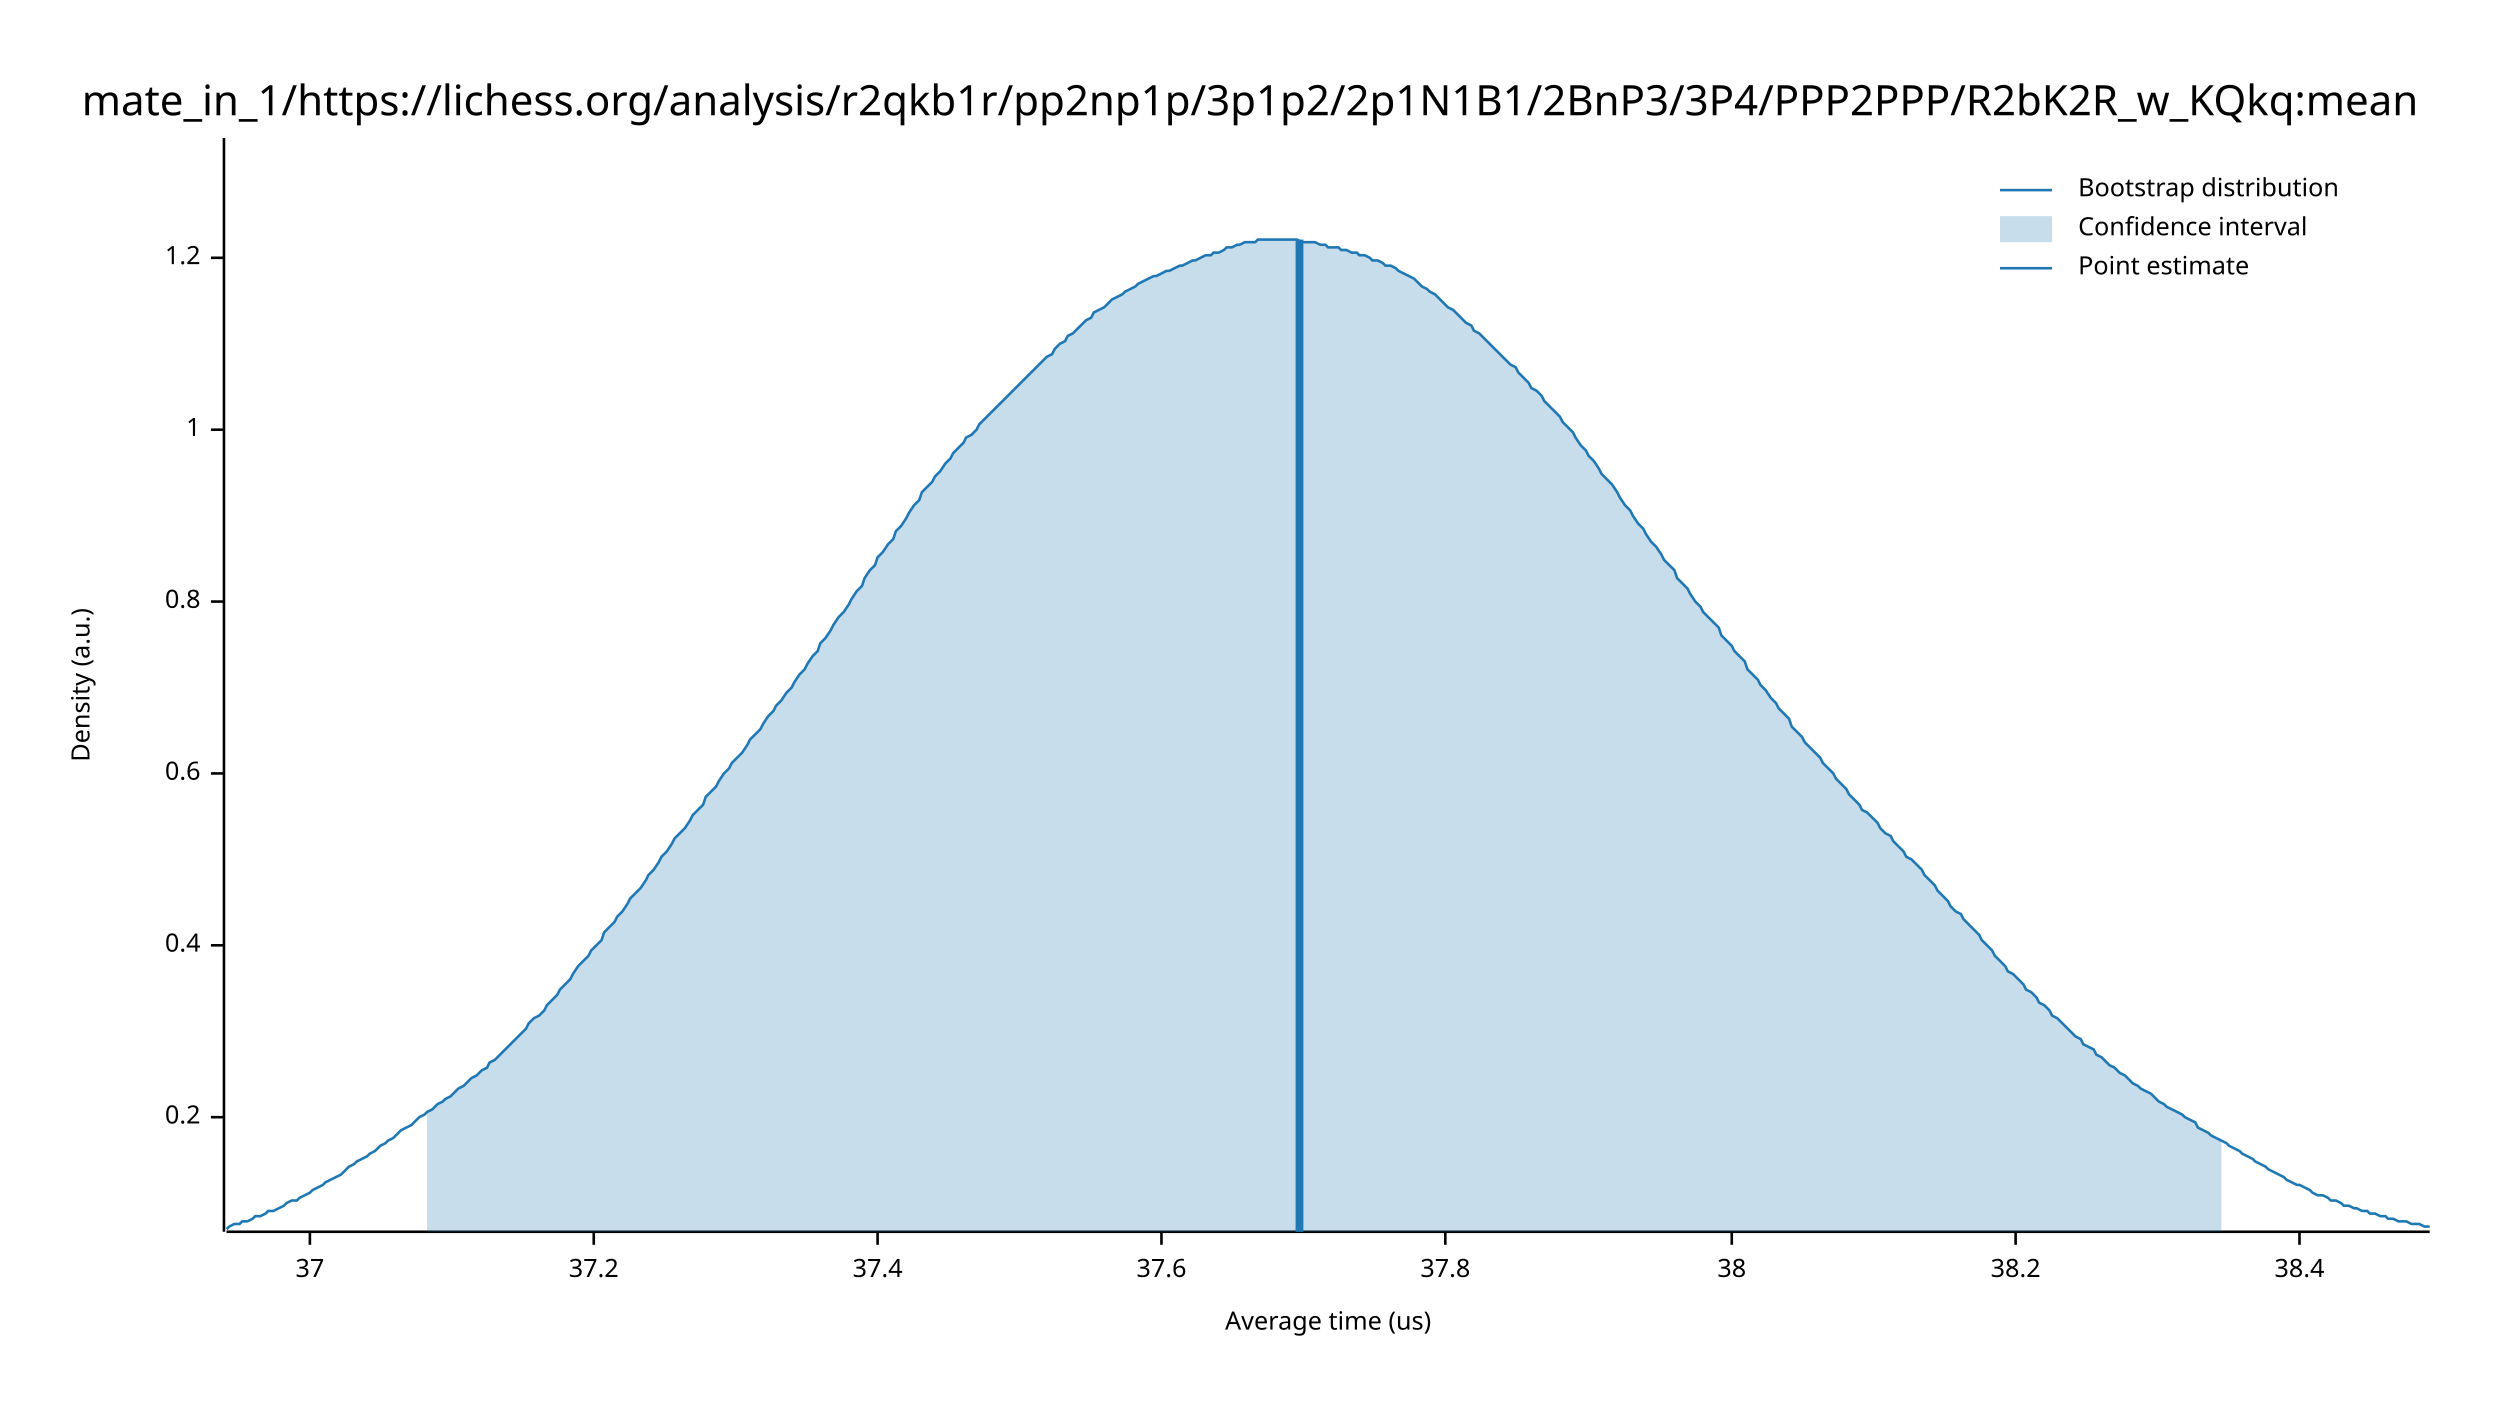
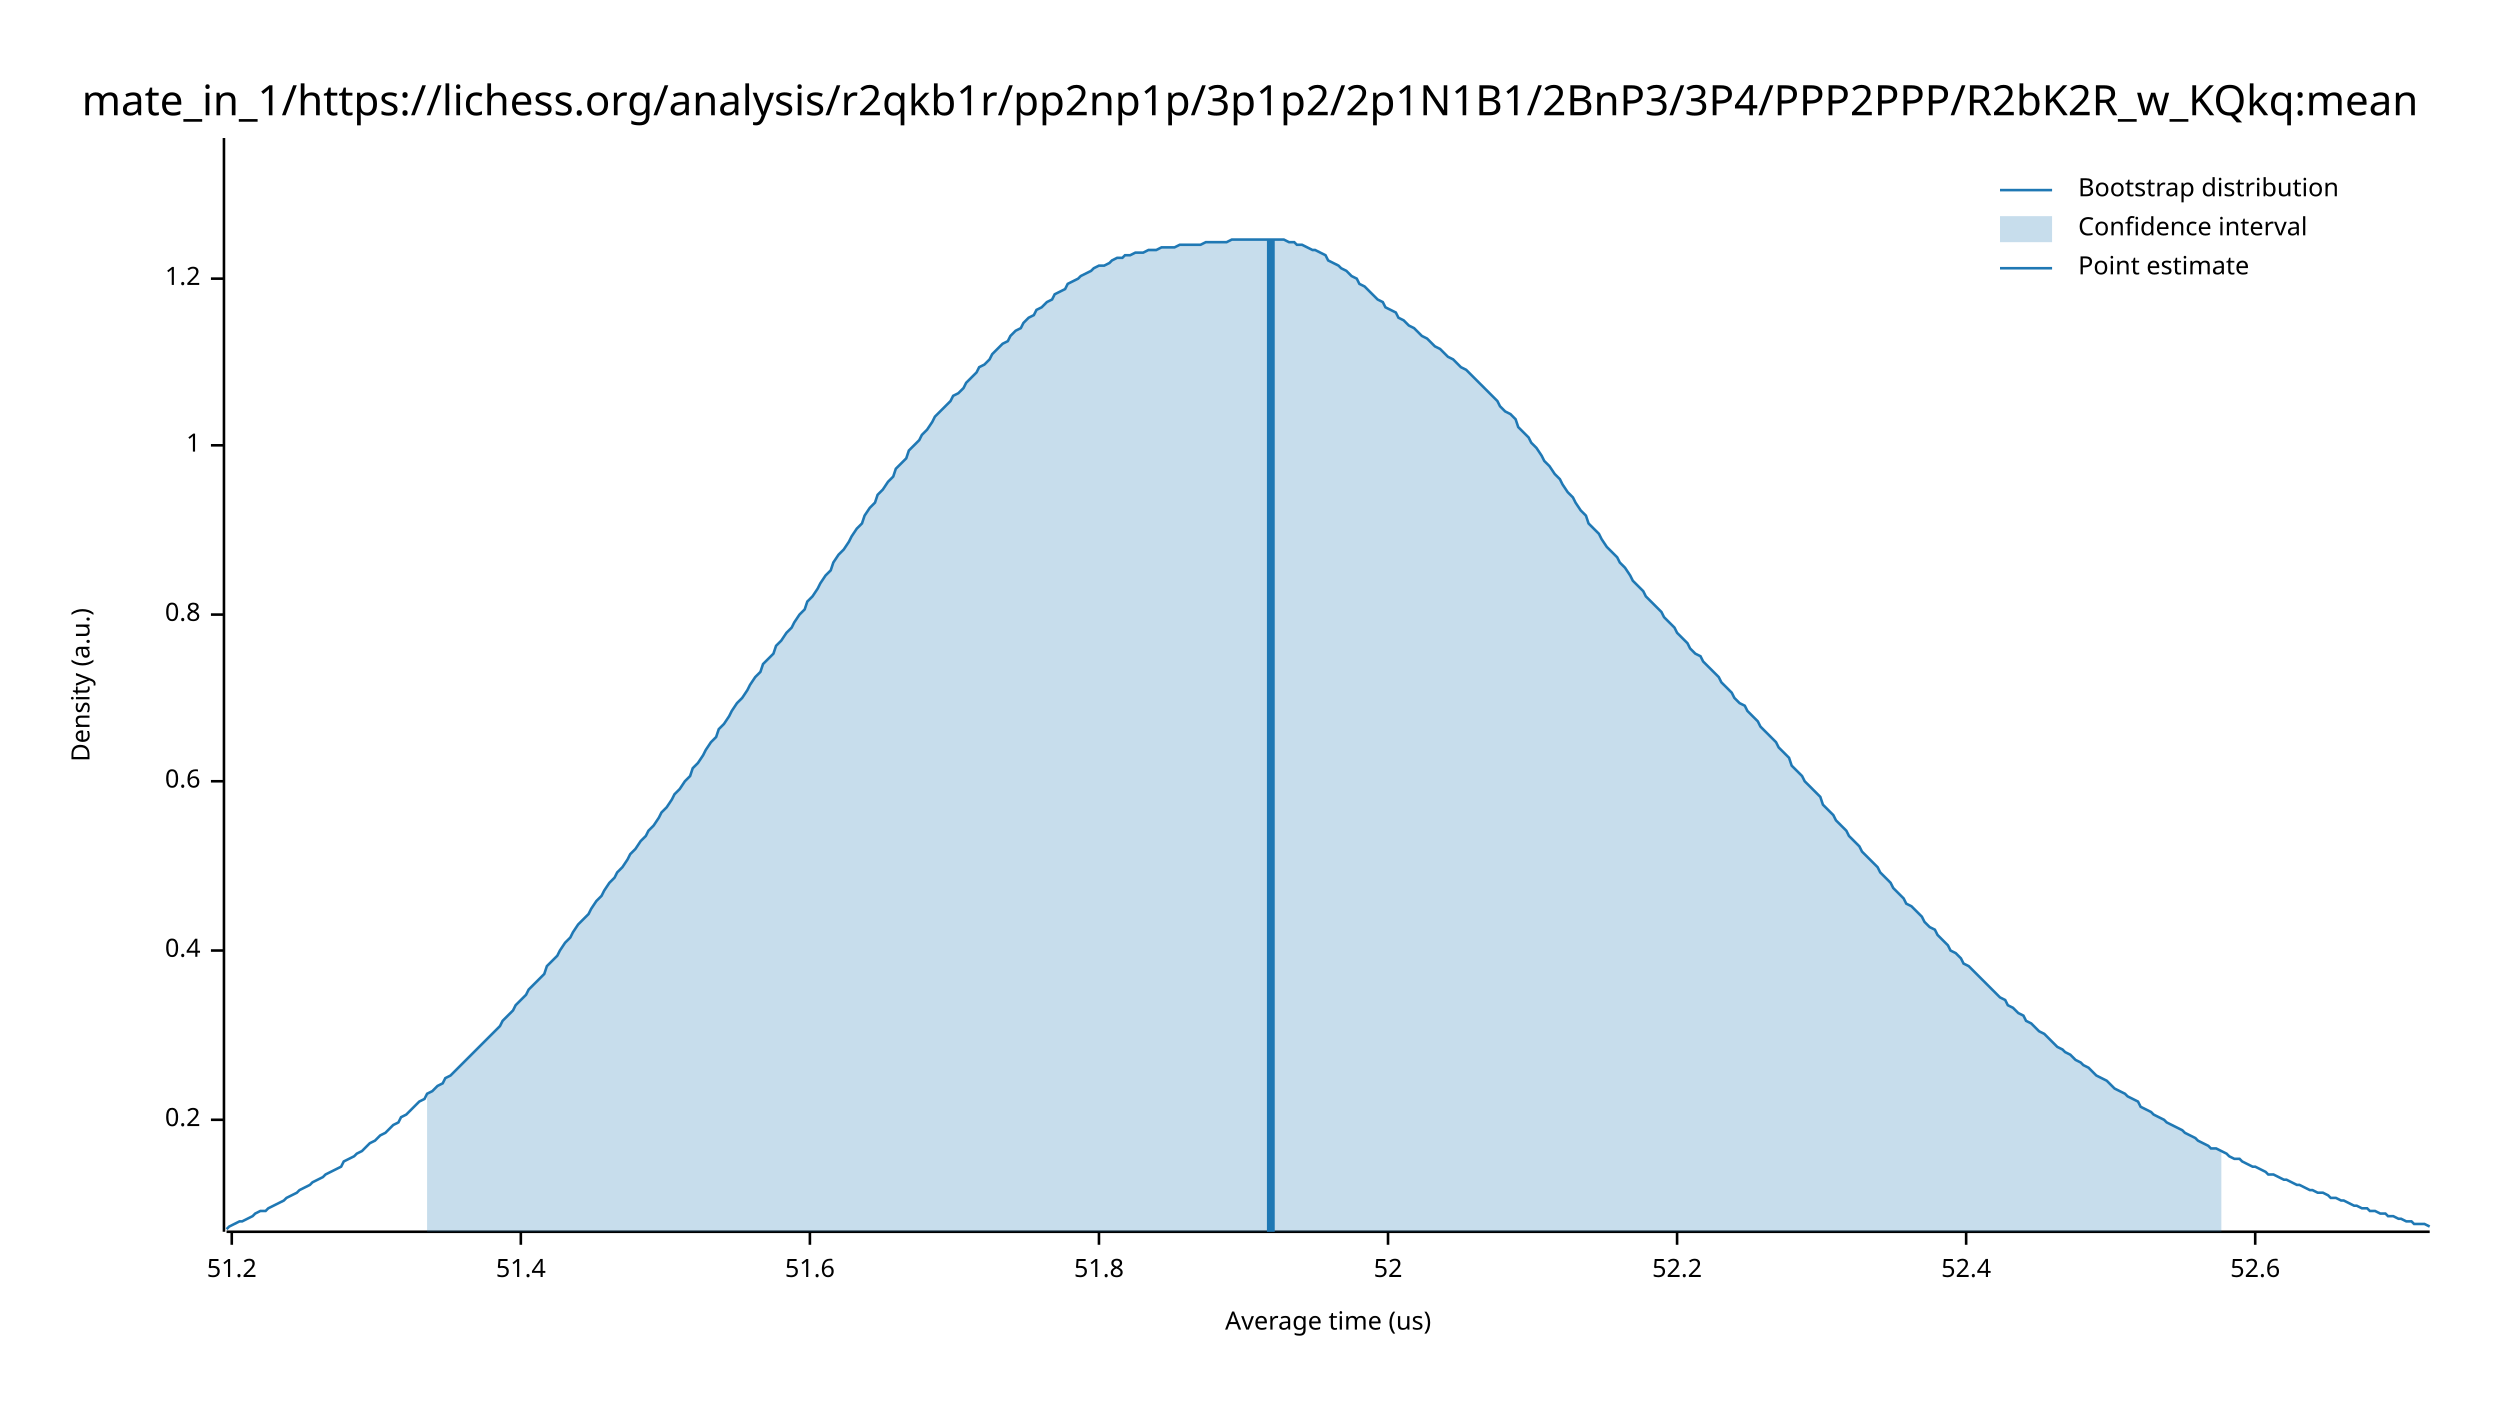
<svg xmlns="http://www.w3.org/2000/svg" width="960" height="540" viewBox="0 0 960 540">
  <text x="480" y="32" dy="0.76em" text-anchor="middle" font-family="sans-serif" font-size="16.129" opacity="1" fill="#000000">
mate_in_1/https://lichess.org/analysis/r2qkb1r/pp2np1p/3p1p2/2p1N1B1/2BnP3/3P4/PPP2PPP/R2bK2R_w_KQkq:mean
</text>
  <text x="27" y="263" dy="0.76em" text-anchor="middle" font-family="sans-serif" font-size="9.677" opacity="1" fill="#000000" transform="rotate(270, 27, 263)">
Density (a.u.)
</text>
  <text x="510" y="513" dy="-0.5ex" text-anchor="middle" font-family="sans-serif" font-size="9.677" opacity="1" fill="#000000">
Average time (us)
</text>
  <polyline fill="none" opacity="1" stroke="#000000" stroke-width="1" points="86,53 86,473 " />
-   <text x="77" y="429" dy="0.5ex" text-anchor="end" font-family="sans-serif" font-size="9.677" opacity="1" fill="#000000">
+   <text x="77" y="430" dy="0.5ex" text-anchor="end" font-family="sans-serif" font-size="9.677" opacity="1" fill="#000000">
0.2
</text>
-   <polyline fill="none" opacity="1" stroke="#000000" stroke-width="1" points="81,429 86,429 " />
-   <text x="77" y="363" dy="0.5ex" text-anchor="end" font-family="sans-serif" font-size="9.677" opacity="1" fill="#000000">
+   <polyline fill="none" opacity="1" stroke="#000000" stroke-width="1" points="81,430 86,430 " />
+   <text x="77" y="365" dy="0.5ex" text-anchor="end" font-family="sans-serif" font-size="9.677" opacity="1" fill="#000000">
0.4
</text>
-   <polyline fill="none" opacity="1" stroke="#000000" stroke-width="1" points="81,363 86,363 " />
-   <text x="77" y="297" dy="0.5ex" text-anchor="end" font-family="sans-serif" font-size="9.677" opacity="1" fill="#000000">
+   <polyline fill="none" opacity="1" stroke="#000000" stroke-width="1" points="81,365 86,365 " />
+   <text x="77" y="300" dy="0.5ex" text-anchor="end" font-family="sans-serif" font-size="9.677" opacity="1" fill="#000000">
0.6
</text>
-   <polyline fill="none" opacity="1" stroke="#000000" stroke-width="1" points="81,297 86,297 " />
-   <text x="77" y="231" dy="0.5ex" text-anchor="end" font-family="sans-serif" font-size="9.677" opacity="1" fill="#000000">
+   <polyline fill="none" opacity="1" stroke="#000000" stroke-width="1" points="81,300 86,300 " />
+   <text x="77" y="236" dy="0.5ex" text-anchor="end" font-family="sans-serif" font-size="9.677" opacity="1" fill="#000000">
0.8
</text>
-   <polyline fill="none" opacity="1" stroke="#000000" stroke-width="1" points="81,231 86,231 " />
-   <text x="77" y="165" dy="0.5ex" text-anchor="end" font-family="sans-serif" font-size="9.677" opacity="1" fill="#000000">
+   <polyline fill="none" opacity="1" stroke="#000000" stroke-width="1" points="81,236 86,236 " />
+   <text x="77" y="171" dy="0.5ex" text-anchor="end" font-family="sans-serif" font-size="9.677" opacity="1" fill="#000000">
1
</text>
-   <polyline fill="none" opacity="1" stroke="#000000" stroke-width="1" points="81,165 86,165 " />
-   <text x="77" y="99" dy="0.5ex" text-anchor="end" font-family="sans-serif" font-size="9.677" opacity="1" fill="#000000">
+   <polyline fill="none" opacity="1" stroke="#000000" stroke-width="1" points="81,171 86,171 " />
+   <text x="77" y="107" dy="0.5ex" text-anchor="end" font-family="sans-serif" font-size="9.677" opacity="1" fill="#000000">
1.2
</text>
-   <polyline fill="none" opacity="1" stroke="#000000" stroke-width="1" points="81,99 86,99 " />
+   <polyline fill="none" opacity="1" stroke="#000000" stroke-width="1" points="81,107 86,107 " />
  <polyline fill="none" opacity="1" stroke="#000000" stroke-width="1" points="87,473 933,473 " />
-   <text x="119" y="483" dy="0.76em" text-anchor="middle" font-family="sans-serif" font-size="9.677" opacity="1" fill="#000000">
- 37
+   <text x="89" y="483" dy="0.76em" text-anchor="middle" font-family="sans-serif" font-size="9.677" opacity="1" fill="#000000">
+ 51.2
</text>
-   <polyline fill="none" opacity="1" stroke="#000000" stroke-width="1" points="119,473 119,478 " />
-   <text x="228" y="483" dy="0.76em" text-anchor="middle" font-family="sans-serif" font-size="9.677" opacity="1" fill="#000000">
- 37.2
+   <polyline fill="none" opacity="1" stroke="#000000" stroke-width="1" points="89,473 89,478 " />
+   <text x="200" y="483" dy="0.76em" text-anchor="middle" font-family="sans-serif" font-size="9.677" opacity="1" fill="#000000">
+ 51.4
</text>
-   <polyline fill="none" opacity="1" stroke="#000000" stroke-width="1" points="228,473 228,478 " />
-   <text x="337" y="483" dy="0.76em" text-anchor="middle" font-family="sans-serif" font-size="9.677" opacity="1" fill="#000000">
- 37.4
+   <polyline fill="none" opacity="1" stroke="#000000" stroke-width="1" points="200,473 200,478 " />
+   <text x="311" y="483" dy="0.76em" text-anchor="middle" font-family="sans-serif" font-size="9.677" opacity="1" fill="#000000">
+ 51.6
</text>
-   <polyline fill="none" opacity="1" stroke="#000000" stroke-width="1" points="337,473 337,478 " />
-   <text x="446" y="483" dy="0.76em" text-anchor="middle" font-family="sans-serif" font-size="9.677" opacity="1" fill="#000000">
- 37.6
+   <polyline fill="none" opacity="1" stroke="#000000" stroke-width="1" points="311,473 311,478 " />
+   <text x="422" y="483" dy="0.76em" text-anchor="middle" font-family="sans-serif" font-size="9.677" opacity="1" fill="#000000">
+ 51.8
</text>
-   <polyline fill="none" opacity="1" stroke="#000000" stroke-width="1" points="446,473 446,478 " />
-   <text x="555" y="483" dy="0.76em" text-anchor="middle" font-family="sans-serif" font-size="9.677" opacity="1" fill="#000000">
- 37.8
+   <polyline fill="none" opacity="1" stroke="#000000" stroke-width="1" points="422,473 422,478 " />
+   <text x="533" y="483" dy="0.76em" text-anchor="middle" font-family="sans-serif" font-size="9.677" opacity="1" fill="#000000">
+ 52
</text>
-   <polyline fill="none" opacity="1" stroke="#000000" stroke-width="1" points="555,473 555,478 " />
-   <text x="665" y="483" dy="0.76em" text-anchor="middle" font-family="sans-serif" font-size="9.677" opacity="1" fill="#000000">
- 38
+   <polyline fill="none" opacity="1" stroke="#000000" stroke-width="1" points="533,473 533,478 " />
+   <text x="644" y="483" dy="0.76em" text-anchor="middle" font-family="sans-serif" font-size="9.677" opacity="1" fill="#000000">
+ 52.2
</text>
-   <polyline fill="none" opacity="1" stroke="#000000" stroke-width="1" points="665,473 665,478 " />
-   <text x="774" y="483" dy="0.76em" text-anchor="middle" font-family="sans-serif" font-size="9.677" opacity="1" fill="#000000">
- 38.2
+   <polyline fill="none" opacity="1" stroke="#000000" stroke-width="1" points="644,473 644,478 " />
+   <text x="755" y="483" dy="0.76em" text-anchor="middle" font-family="sans-serif" font-size="9.677" opacity="1" fill="#000000">
+ 52.4
</text>
-   <polyline fill="none" opacity="1" stroke="#000000" stroke-width="1" points="774,473 774,478 " />
-   <text x="883" y="483" dy="0.76em" text-anchor="middle" font-family="sans-serif" font-size="9.677" opacity="1" fill="#000000">
- 38.4
+   <polyline fill="none" opacity="1" stroke="#000000" stroke-width="1" points="755,473 755,478 " />
+   <text x="866" y="483" dy="0.76em" text-anchor="middle" font-family="sans-serif" font-size="9.677" opacity="1" fill="#000000">
+ 52.6
</text>
-   <polyline fill="none" opacity="1" stroke="#000000" stroke-width="1" points="883,473 883,478 " />
-   <polyline fill="none" opacity="1" stroke="#1F78B4" stroke-width="1" points="87,472 88,471 90,470 92,470 93,469 95,469 97,468 98,467 100,467 102,466 103,465 105,465 107,464 109,463 110,462 112,461 114,461 115,460 117,459 119,458 120,457 122,456 124,455 125,454 127,453 129,452 131,451 132,450 134,448 136,447 137,446 139,445 141,444 142,443 144,442 146,440 148,439 149,438 151,437 153,435 154,434 156,433 158,432 159,431 161,429 163,428 164,427 166,426 168,424 170,423 171,422 173,421 175,419 176,418 178,417 180,415 181,414 183,413 185,411 187,410 188,408 190,407 192,405 193,404 195,402 197,400 198,399 200,397 202,395 203,393 205,391 207,390 209,388 210,386 212,384 214,382 215,380 217,378 219,376 220,374 222,371 224,369 226,367 227,365 229,363 231,361 232,358 234,356 236,354 237,352 239,350 241,347 242,345 244,343 246,341 248,338 249,336 251,334 253,331 254,329 256,327 258,324 259,322 261,320 263,318 265,315 266,313 268,311 270,309 271,306 273,304 275,302 276,300 278,297 280,295 281,293 283,291 285,289 287,286 288,284 290,282 292,280 293,278 295,275 297,273 298,271 300,269 302,266 304,264 305,262 307,259 309,257 310,255 312,252 314,250 315,247 317,245 319,242 320,240 322,237 324,235 326,232 327,230 329,227 331,225 332,222 334,219 336,217 337,214 339,212 341,209 343,207 344,204 346,202 348,199 349,197 351,194 353,192 354,189 356,187 358,185 359,183 361,181 363,178 365,176 366,174 368,172 370,170 371,168 373,167 375,165 376,163 378,161 380,159 381,158 383,156 385,154 387,152 388,151 390,149 392,147 393,146 395,144 397,142 398,141 400,139 402,137 404,136 405,134 407,132 409,131 410,129 412,128 414,126 415,125 417,123 419,122 420,120 422,119 424,118 426,116 427,115 429,114 431,113 432,112 434,111 436,110 437,109 439,108 441,107 443,106 444,106 446,105 448,104 449,104 451,103 453,102 454,102 456,101 458,100 459,100 461,99 463,98 465,98 466,97 468,97 470,96 471,95 473,95 475,94 476,94 478,93 480,93 482,93 483,92 485,92 487,92 488,92 490,92 492,92 493,92 495,92 497,92 498,92 500,93 502,93 504,93 505,93 507,94 509,94 510,95 512,95 514,95 515,96 517,96 519,97 521,97 522,98 524,98 526,99 527,100 529,100 531,101 532,102 534,102 536,103 537,104 539,105 541,106 543,107 544,108 546,110 548,111 549,112 551,113 553,115 554,116 556,118 558,119 560,121 561,122 563,124 565,125 566,127 568,128 570,130 571,131 573,133 575,135 576,136 578,138 580,140 582,141 583,143 585,145 587,147 588,149 590,150 592,152 593,154 595,156 597,158 599,160 600,162 602,164 604,166 605,168 607,171 609,173 610,175 612,177 614,180 615,182 617,184 619,186 621,189 622,191 624,194 626,196 627,198 629,201 631,203 632,205 634,208 636,210 638,213 639,215 641,217 643,219 644,222 646,224 648,226 649,228 651,231 653,233 654,235 656,237 658,239 660,241 661,244 663,246 665,248 666,250 668,252 670,254 671,257 673,259 675,261 676,263 678,265 680,268 682,270 683,272 685,274 687,276 688,279 690,281 692,283 693,285 695,287 697,289 699,291 700,293 702,295 704,297 705,299 707,301 709,303 710,305 712,307 714,309 715,311 717,312 719,314 721,316 722,318 724,320 726,321 727,323 729,325 731,327 732,329 734,330 736,332 738,334 739,336 741,338 743,340 744,342 746,344 748,346 749,348 751,350 753,351 754,353 756,355 758,357 760,359 761,361 763,363 765,365 766,367 768,369 770,371 771,373 773,374 775,376 777,378 778,380 780,381 782,383 783,385 785,386 787,388 788,390 790,391 792,393 793,394 795,396 797,398 799,399 800,401 802,402 804,403 805,405 807,406 809,408 810,409 812,410 814,412 816,413 817,414 819,416 821,417 822,418 824,419 826,420 827,421 829,423 831,424 832,425 834,426 836,427 838,428 839,429 841,430 843,431 844,433 846,434 848,435 849,436 851,437 853,438 855,439 856,440 858,441 860,442 861,443 863,444 865,445 866,446 868,447 870,448 871,449 873,450 875,451 877,452 878,453 880,454 882,455 883,455 885,456 887,457 888,458 890,459 892,459 894,460 895,461 897,461 899,462 900,463 902,463 904,464 905,464 907,465 909,465 910,466 912,466 914,467 916,467 917,468 919,468 921,469 922,469 924,469 926,470 927,470 929,470 931,471 933,471 " />
-   <polygon opacity="0.25" fill="#1F78B4" points="164,427 166,426 168,424 170,423 171,422 173,421 175,419 176,418 178,417 180,415 181,414 183,413 185,411 187,410 188,408 190,407 192,405 193,404 195,402 197,400 198,399 200,397 202,395 203,393 205,391 207,390 209,388 210,386 212,384 214,382 215,380 217,378 219,376 220,374 222,371 224,369 226,367 227,365 229,363 231,361 232,358 234,356 236,354 237,352 239,350 241,347 242,345 244,343 246,341 248,338 249,336 251,334 253,331 254,329 256,327 258,324 259,322 261,320 263,318 265,315 266,313 268,311 270,309 271,306 273,304 275,302 276,300 278,297 280,295 281,293 283,291 285,289 287,286 288,284 290,282 292,280 293,278 295,275 297,273 298,271 300,269 302,266 304,264 305,262 307,259 309,257 310,255 312,252 314,250 315,247 317,245 319,242 320,240 322,237 324,235 326,232 327,230 329,227 331,225 332,222 334,219 336,217 337,214 339,212 341,209 343,207 344,204 346,202 348,199 349,197 351,194 353,192 354,189 356,187 358,185 359,183 361,181 363,178 365,176 366,174 368,172 370,170 371,168 373,167 375,165 376,163 378,161 380,159 381,158 383,156 385,154 387,152 388,151 390,149 392,147 393,146 395,144 397,142 398,141 400,139 402,137 404,136 405,134 407,132 409,131 410,129 412,128 414,126 415,125 417,123 419,122 420,120 422,119 424,118 426,116 427,115 429,114 431,113 432,112 434,111 436,110 437,109 439,108 441,107 443,106 444,106 446,105 448,104 449,104 451,103 453,102 454,102 456,101 458,100 459,100 461,99 463,98 465,98 466,97 468,97 470,96 471,95 473,95 475,94 476,94 478,93 480,93 482,93 483,92 485,92 487,92 488,92 490,92 492,92 493,92 495,92 497,92 498,92 500,93 502,93 504,93 505,93 507,94 509,94 510,95 512,95 514,95 515,96 517,96 519,97 521,97 522,98 524,98 526,99 527,100 529,100 531,101 532,102 534,102 536,103 537,104 539,105 541,106 543,107 544,108 546,110 548,111 549,112 551,113 553,115 554,116 556,118 558,119 560,121 561,122 563,124 565,125 566,127 568,128 570,130 571,131 573,133 575,135 576,136 578,138 580,140 582,141 583,143 585,145 587,147 588,149 590,150 592,152 593,154 595,156 597,158 599,160 600,162 602,164 604,166 605,168 607,171 609,173 610,175 612,177 614,180 615,182 617,184 619,186 621,189 622,191 624,194 626,196 627,198 629,201 631,203 632,205 634,208 636,210 638,213 639,215 641,217 643,219 644,222 646,224 648,226 649,228 651,231 653,233 654,235 656,237 658,239 660,241 661,244 663,246 665,248 666,250 668,252 670,254 671,257 673,259 675,261 676,263 678,265 680,268 682,270 683,272 685,274 687,276 688,279 690,281 692,283 693,285 695,287 697,289 699,291 700,293 702,295 704,297 705,299 707,301 709,303 710,305 712,307 714,309 715,311 717,312 719,314 721,316 722,318 724,320 726,321 727,323 729,325 731,327 732,329 734,330 736,332 738,334 739,336 741,338 743,340 744,342 746,344 748,346 749,348 751,350 753,351 754,353 756,355 758,357 760,359 761,361 763,363 765,365 766,367 768,369 770,371 771,373 773,374 775,376 777,378 778,380 780,381 782,383 783,385 785,386 787,388 788,390 790,391 792,393 793,394 795,396 797,398 799,399 800,401 802,402 804,403 805,405 807,406 809,408 810,409 812,410 814,412 816,413 817,414 819,416 821,417 822,418 824,419 826,420 827,421 829,423 831,424 832,425 834,426 836,427 838,428 839,429 841,430 843,431 844,433 846,434 848,435 849,436 851,437 853,438 853,473 164,473 " />
-   <polyline fill="none" opacity="1" stroke="#1F78B4" stroke-width="3" points="499,473 499,92 " />
+   <polyline fill="none" opacity="1" stroke="#000000" stroke-width="1" points="866,473 866,478 " />
+   <polyline fill="none" opacity="1" stroke="#1F78B4" stroke-width="1" points="87,472 88,471 90,470 92,469 93,469 95,468 97,467 98,466 100,465 102,465 103,464 105,463 107,462 109,461 110,460 112,459 114,458 115,457 117,456 119,455 120,454 122,453 124,452 125,451 127,450 129,449 131,448 132,446 134,445 136,444 137,443 139,442 141,440 142,439 144,438 146,436 148,435 149,434 151,432 153,431 154,429 156,428 158,426 159,425 161,423 163,422 164,420 166,419 168,417 170,416 171,414 173,413 175,411 176,410 178,408 180,406 181,405 183,403 185,401 187,399 188,398 190,396 192,394 193,392 195,390 197,388 198,386 200,384 202,382 203,380 205,378 207,376 209,374 210,371 212,369 214,367 215,365 217,362 219,360 220,358 222,355 224,353 226,351 227,349 229,346 231,344 232,342 234,339 236,337 237,335 239,333 241,330 242,328 244,326 246,323 248,321 249,319 251,317 253,314 254,312 256,310 258,307 259,305 261,303 263,300 265,298 266,295 268,293 270,290 271,288 273,285 275,283 276,280 278,278 280,275 281,273 283,270 285,268 287,265 288,263 290,260 292,258 293,255 295,253 297,251 298,248 300,246 302,243 304,241 305,239 307,236 309,234 310,231 312,229 314,226 315,224 317,221 319,219 320,216 322,213 324,211 326,208 327,206 329,203 331,201 332,198 334,195 336,193 337,190 339,188 341,185 343,183 344,180 346,178 348,176 349,173 351,171 353,169 354,167 356,165 358,162 359,160 361,158 363,156 365,154 366,152 368,151 370,149 371,147 373,145 375,143 376,141 378,140 380,138 381,136 383,134 385,132 387,131 388,129 390,127 392,126 393,124 395,122 397,121 398,119 400,118 402,116 404,115 405,113 407,112 409,111 410,109 412,108 414,107 415,106 417,105 419,104 420,103 422,102 424,102 426,101 427,100 429,99 431,99 432,98 434,98 436,97 437,97 439,97 441,96 443,96 444,96 446,95 448,95 449,95 451,95 453,94 454,94 456,94 458,94 459,94 461,94 463,93 465,93 466,93 468,93 470,93 471,93 473,92 475,92 476,92 478,92 480,92 482,92 483,92 485,92 487,92 488,92 490,92 492,92 493,92 495,93 497,93 498,94 500,94 502,95 504,96 505,96 507,97 509,98 510,100 512,101 514,102 515,103 517,104 519,106 521,107 522,109 524,110 526,112 527,113 529,115 531,116 532,118 534,119 536,120 537,122 539,123 541,125 543,126 544,127 546,129 548,130 549,131 551,133 553,134 554,135 556,137 558,138 560,140 561,141 563,142 565,144 566,145 568,147 570,149 571,150 573,152 575,154 576,156 578,158 580,159 582,161 583,164 585,166 587,168 588,170 590,172 592,175 593,177 595,179 597,182 599,184 600,186 602,189 604,191 605,193 607,196 609,198 610,201 612,203 614,205 615,207 617,210 619,212 621,214 622,216 624,218 626,221 627,223 629,225 631,227 632,229 634,231 636,233 638,235 639,237 641,239 643,241 644,243 646,245 648,247 649,249 651,251 653,252 654,254 656,256 658,258 660,260 661,262 663,264 665,266 666,268 668,270 670,271 671,273 673,275 675,277 676,279 678,281 680,283 682,285 683,287 685,289 687,291 688,294 690,296 692,298 693,300 695,302 697,304 699,306 700,309 702,311 704,313 705,315 707,317 709,319 710,321 712,323 714,325 715,327 717,329 719,331 721,333 722,335 724,337 726,339 727,341 729,343 731,345 732,347 734,348 736,350 738,352 739,354 741,356 743,357 744,359 746,361 748,363 749,365 751,366 753,368 754,370 756,371 758,373 760,375 761,376 763,378 765,380 766,381 768,383 770,384 771,386 773,387 775,389 777,390 778,392 780,393 782,395 783,396 785,397 787,399 788,400 790,402 792,403 793,404 795,405 797,407 799,408 800,409 802,410 804,412 805,413 807,414 809,415 810,416 812,418 814,419 816,420 817,421 819,422 821,423 822,425 824,426 826,427 827,428 829,429 831,430 832,431 834,432 836,433 838,434 839,435 841,436 843,437 844,438 846,439 848,440 849,441 851,441 853,442 855,443 856,444 858,445 860,445 861,446 863,447 865,448 866,448 868,449 870,450 871,451 873,451 875,452 877,453 878,453 880,454 882,455 883,455 885,456 887,457 888,457 890,458 892,458 894,459 895,460 897,460 899,461 900,461 902,462 904,463 905,463 907,464 909,464 910,465 912,465 914,466 916,466 917,467 919,467 921,468 922,468 924,469 926,469 927,470 929,470 931,470 933,471 " />
+   <polygon opacity="0.25" fill="#1F78B4" points="164,420 166,419 168,417 170,416 171,414 173,413 175,411 176,410 178,408 180,406 181,405 183,403 185,401 187,399 188,398 190,396 192,394 193,392 195,390 197,388 198,386 200,384 202,382 203,380 205,378 207,376 209,374 210,371 212,369 214,367 215,365 217,362 219,360 220,358 222,355 224,353 226,351 227,349 229,346 231,344 232,342 234,339 236,337 237,335 239,333 241,330 242,328 244,326 246,323 248,321 249,319 251,317 253,314 254,312 256,310 258,307 259,305 261,303 263,300 265,298 266,295 268,293 270,290 271,288 273,285 275,283 276,280 278,278 280,275 281,273 283,270 285,268 287,265 288,263 290,260 292,258 293,255 295,253 297,251 298,248 300,246 302,243 304,241 305,239 307,236 309,234 310,231 312,229 314,226 315,224 317,221 319,219 320,216 322,213 324,211 326,208 327,206 329,203 331,201 332,198 334,195 336,193 337,190 339,188 341,185 343,183 344,180 346,178 348,176 349,173 351,171 353,169 354,167 356,165 358,162 359,160 361,158 363,156 365,154 366,152 368,151 370,149 371,147 373,145 375,143 376,141 378,140 380,138 381,136 383,134 385,132 387,131 388,129 390,127 392,126 393,124 395,122 397,121 398,119 400,118 402,116 404,115 405,113 407,112 409,111 410,109 412,108 414,107 415,106 417,105 419,104 420,103 422,102 424,102 426,101 427,100 429,99 431,99 432,98 434,98 436,97 437,97 439,97 441,96 443,96 444,96 446,95 448,95 449,95 451,95 453,94 454,94 456,94 458,94 459,94 461,94 463,93 465,93 466,93 468,93 470,93 471,93 473,92 475,92 476,92 478,92 480,92 482,92 483,92 485,92 487,92 488,92 490,92 492,92 493,92 495,93 497,93 498,94 500,94 502,95 504,96 505,96 507,97 509,98 510,100 512,101 514,102 515,103 517,104 519,106 521,107 522,109 524,110 526,112 527,113 529,115 531,116 532,118 534,119 536,120 537,122 539,123 541,125 543,126 544,127 546,129 548,130 549,131 551,133 553,134 554,135 556,137 558,138 560,140 561,141 563,142 565,144 566,145 568,147 570,149 571,150 573,152 575,154 576,156 578,158 580,159 582,161 583,164 585,166 587,168 588,170 590,172 592,175 593,177 595,179 597,182 599,184 600,186 602,189 604,191 605,193 607,196 609,198 610,201 612,203 614,205 615,207 617,210 619,212 621,214 622,216 624,218 626,221 627,223 629,225 631,227 632,229 634,231 636,233 638,235 639,237 641,239 643,241 644,243 646,245 648,247 649,249 651,251 653,252 654,254 656,256 658,258 660,260 661,262 663,264 665,266 666,268 668,270 670,271 671,273 673,275 675,277 676,279 678,281 680,283 682,285 683,287 685,289 687,291 688,294 690,296 692,298 693,300 695,302 697,304 699,306 700,309 702,311 704,313 705,315 707,317 709,319 710,321 712,323 714,325 715,327 717,329 719,331 721,333 722,335 724,337 726,339 727,341 729,343 731,345 732,347 734,348 736,350 738,352 739,354 741,356 743,357 744,359 746,361 748,363 749,365 751,366 753,368 754,370 756,371 758,373 760,375 761,376 763,378 765,380 766,381 768,383 770,384 771,386 773,387 775,389 777,390 778,392 780,393 782,395 783,396 785,397 787,399 788,400 790,402 792,403 793,404 795,405 797,407 799,408 800,409 802,410 804,412 805,413 807,414 809,415 810,416 812,418 814,419 816,420 817,421 819,422 821,423 822,425 824,426 826,427 827,428 829,429 831,430 832,431 834,432 836,433 838,434 839,435 841,436 843,437 844,438 846,439 848,440 849,441 851,441 853,442 853,473 164,473 " />
+   <polyline fill="none" opacity="1" stroke="#1F78B4" stroke-width="3" points="488,473 488,92 " />
  <text x="798" y="68" dy="0.76em" text-anchor="start" font-family="sans-serif" font-size="9.677" opacity="1" fill="#000000">
Bootstrap distribution
</text>
  <text x="798" y="83" dy="0.76em" text-anchor="start" font-family="sans-serif" font-size="9.677" opacity="1" fill="#000000">
Confidence interval
</text>
  <text x="798" y="98" dy="0.76em" text-anchor="start" font-family="sans-serif" font-size="9.677" opacity="1" fill="#000000">
Point estimate
</text>
  <polyline fill="none" opacity="1" stroke="#1F78B4" stroke-width="1" points="768,73 788,73 " />
  <rect x="768" y="83" width="20" height="10" opacity="0.25" fill="#1F78B4" stroke="none" />
  <polyline fill="none" opacity="1" stroke="#1F78B4" stroke-width="1" points="768,103 788,103 " />
</svg>
